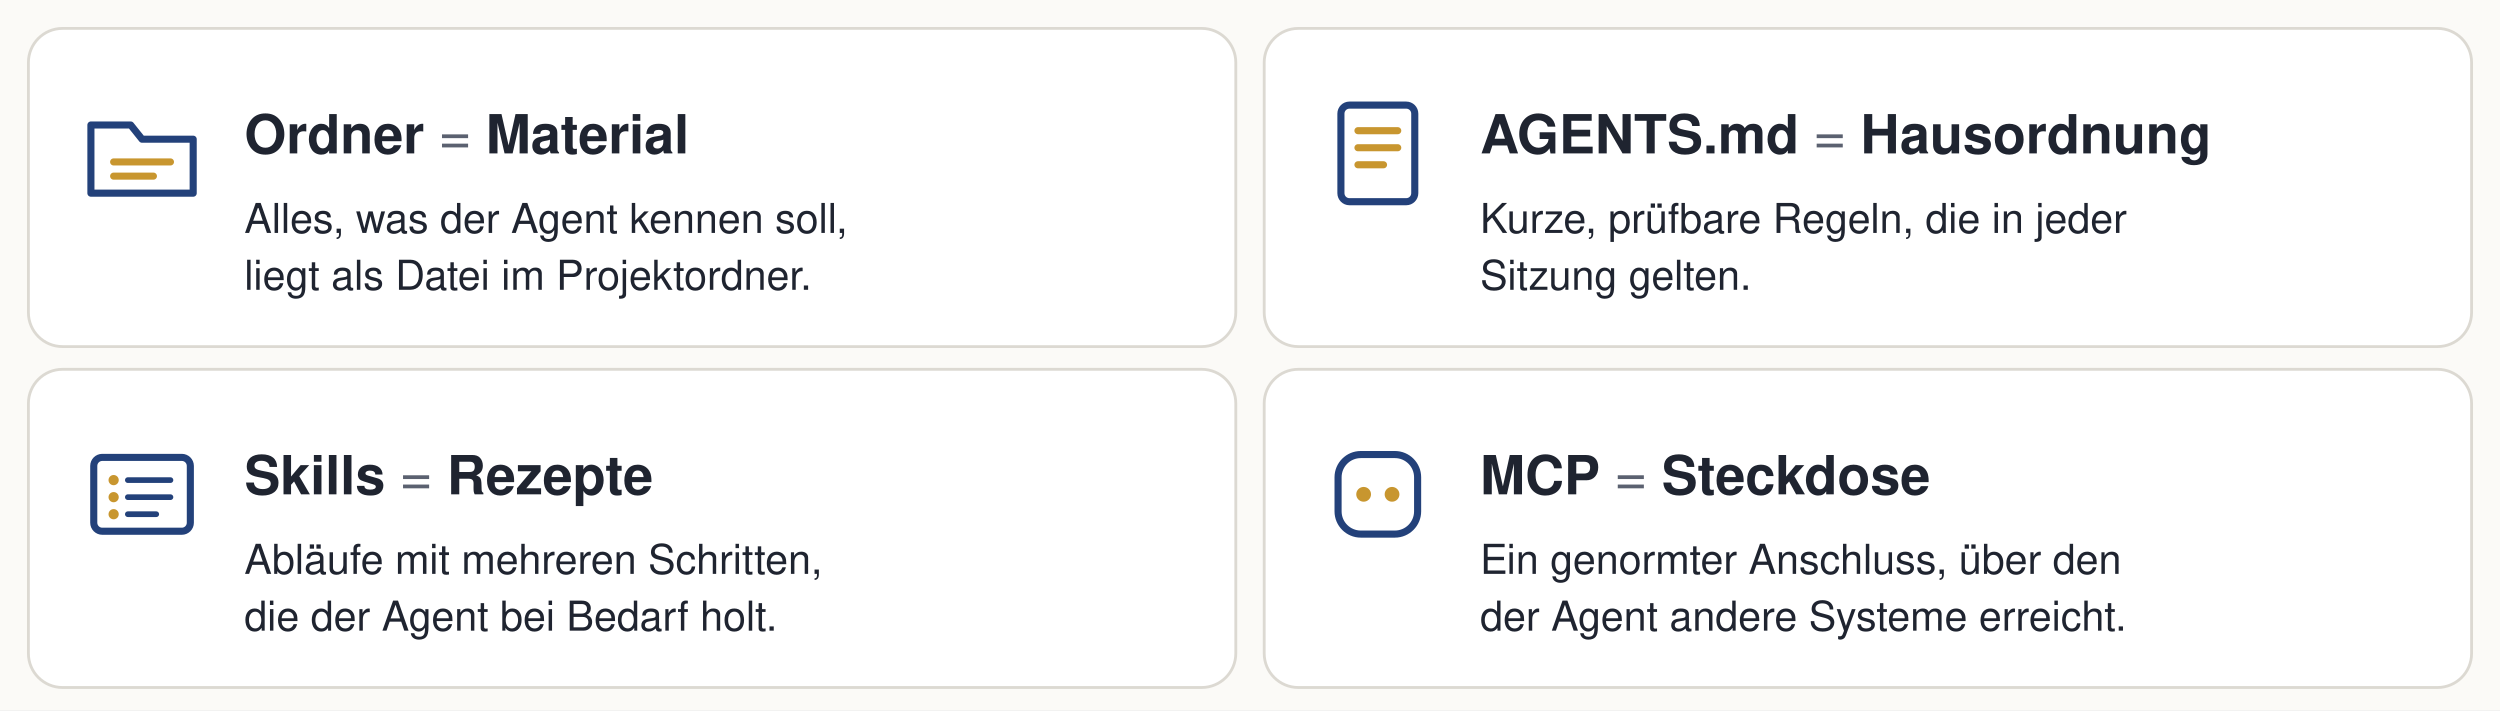
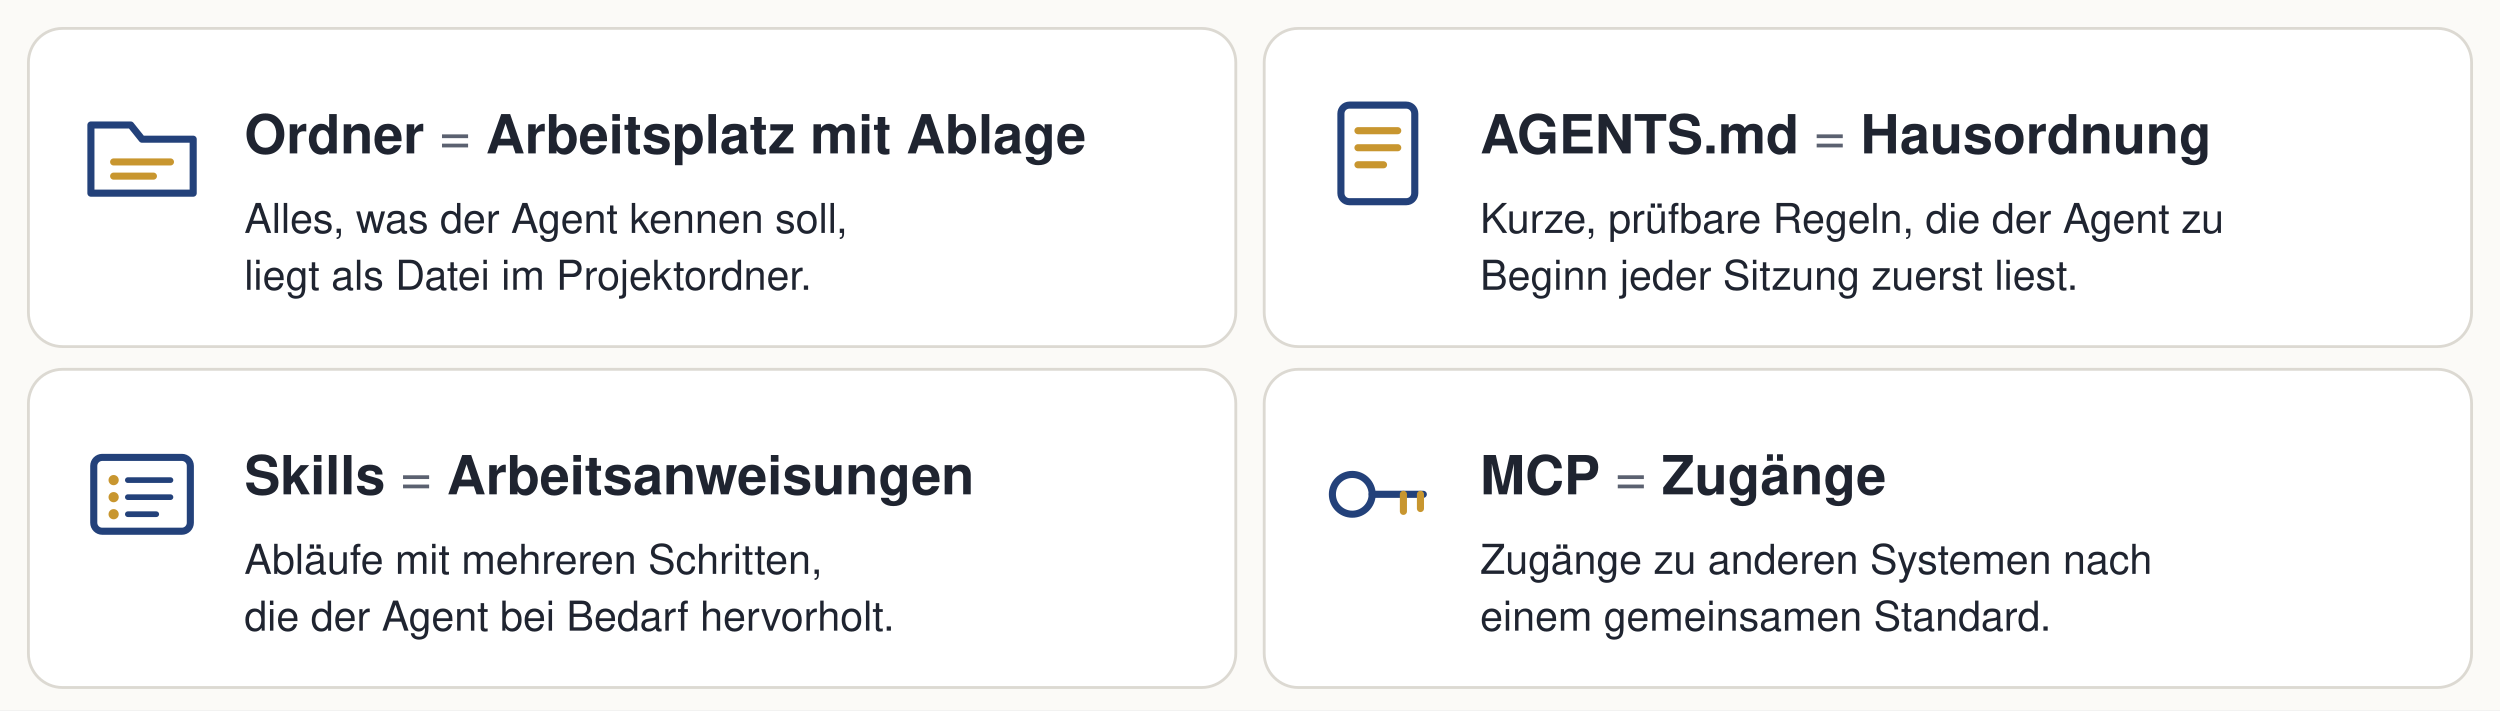
<svg xmlns="http://www.w3.org/2000/svg" viewBox="0 0 880 250" role="img" aria-labelledby="t d" font-family="Geist, Helvetica, Arial, sans-serif">
  <rect width="880" height="250" fill="#fbfaf7" />
  <g transform="translate(10,10)">
    <rect width="425" height="112" rx="12" fill="#ffffff" stroke="#dcd9d2" />
    <g transform="translate(18,22)">
      <path d="M4 12h14l4 5h18v19H4z" fill="none" stroke="#23417a" stroke-width="2.5" stroke-linejoin="round" />
      <path d="M12 25h20M12 30h14" stroke="#c8962f" stroke-width="2.5" stroke-linecap="round" />
    </g>
-     <text x="76" y="44" font-size="19" font-weight="600" fill="#1f2430">Ordner <tspan fill="#5b6170" font-weight="400">=</tspan> Material</text>
+     <text x="76" y="44" font-size="19" font-weight="600" fill="#1f2430">Ordner <tspan fill="#5b6170" font-weight="400">=</tspan> Arbeitsplatz mit Ablage</text>
    <text x="76" y="72" font-size="14.5" fill="#1f2430">Alles, was der Agent kennen soll,</text>
    <text x="76" y="92" font-size="14.5" fill="#1f2430">liegt als Datei im Projektordner.</text>
  </g>
  <g transform="translate(445,10)">
    <rect width="425" height="112" rx="12" fill="#ffffff" stroke="#dcd9d2" />
    <g transform="translate(18,22)">
      <rect x="9" y="5" width="26" height="34" rx="3" fill="none" stroke="#23417a" stroke-width="2.5" />
      <path d="M15 14h14M15 20h14M15 26h9" stroke="#c8962f" stroke-width="2.5" stroke-linecap="round" />
    </g>
    <text x="76" y="44" font-size="19" font-weight="600" fill="#1f2430">AGENTS.md <tspan fill="#5b6170" font-weight="400">=</tspan> Hausordnung</text>
-     <text x="76" y="72" font-size="14.5" fill="#1f2430">Kurze, prüfbare Regeln, die in jeder</text>
-     <text x="76" y="92" font-size="14.5" fill="#1f2430">Sitzung gelten.</text>
+     <text x="76" y="72" font-size="14.5" fill="#1f2430">Kurze, prüfbare Regeln, die der Agent zu</text>
+     <text x="76" y="92" font-size="14.5" fill="#1f2430">Beginn jeder Sitzung zuerst liest.</text>
  </g>
  <g transform="translate(10,130)">
    <rect width="425" height="112" rx="12" fill="#ffffff" stroke="#dcd9d2" />
    <g transform="translate(18,22)">
      <rect x="5" y="9" width="34" height="26" rx="3" fill="none" stroke="#23417a" stroke-width="2.5" />
      <circle cx="12" cy="17" r="1.8" fill="#c8962f" />
      <circle cx="12" cy="23" r="1.8" fill="#c8962f" />
      <circle cx="12" cy="29" r="1.8" fill="#c8962f" />
      <path d="M17 17h15M17 23h15M17 29h10" stroke="#23417a" stroke-width="2" stroke-linecap="round" />
    </g>
-     <text x="76" y="44" font-size="19" font-weight="600" fill="#1f2430">Skills <tspan fill="#5b6170" font-weight="400">=</tspan> Rezepte</text>
+     <text x="76" y="44" font-size="19" font-weight="600" fill="#1f2430">Skills <tspan fill="#5b6170" font-weight="400">=</tspan> Arbeitsanweisungen</text>
    <text x="76" y="72" font-size="14.5" fill="#1f2430">Abläufe mit mehreren Schritten,</text>
-     <text x="76" y="92" font-size="14.5" fill="#1f2430">die der Agent bei Bedarf holt.</text>
+     <text x="76" y="92" font-size="14.5" fill="#1f2430">die der Agent bei Bedarf hervorholt.</text>
  </g>
  <g transform="translate(445,130)">
    <rect width="425" height="112" rx="12" fill="#ffffff" stroke="#dcd9d2" />
    <g transform="translate(18,22)">
-       <rect x="8" y="8" width="28" height="28" rx="8" fill="none" stroke="#23417a" stroke-width="2.5" />
-       <circle cx="17" cy="22" r="2.6" fill="#c8962f" />
-       <circle cx="27" cy="22" r="2.6" fill="#c8962f" />
+       <circle cx="13" cy="22" r="7" fill="none" stroke="#23417a" stroke-width="2.5" />
+       <path d="M20 22h18" stroke="#23417a" stroke-width="2.5" stroke-linecap="round" />
+       <path d="M31 22v6M37 22v5" stroke="#c8962f" stroke-width="2.5" stroke-linecap="round" />
    </g>
-     <text x="76" y="44" font-size="19" font-weight="600" fill="#1f2430">MCP <tspan fill="#5b6170" font-weight="400">=</tspan> Steckdose</text>
-     <text x="76" y="72" font-size="14.5" fill="#1f2430">Ein genormter Anschluss, über den</text>
-     <text x="76" y="92" font-size="14.5" fill="#1f2430">der Agent andere Systeme erreicht.</text>
+     <text x="76" y="44" font-size="19" font-weight="600" fill="#1f2430">MCP <tspan fill="#5b6170" font-weight="400">=</tspan> Zugänge</text>
+     <text x="76" y="72" font-size="14.5" fill="#1f2430">Zugänge zu anderen Systemen nach</text>
+     <text x="76" y="92" font-size="14.5" fill="#1f2430">einem gemeinsamen Standard.</text>
  </g>
</svg>
